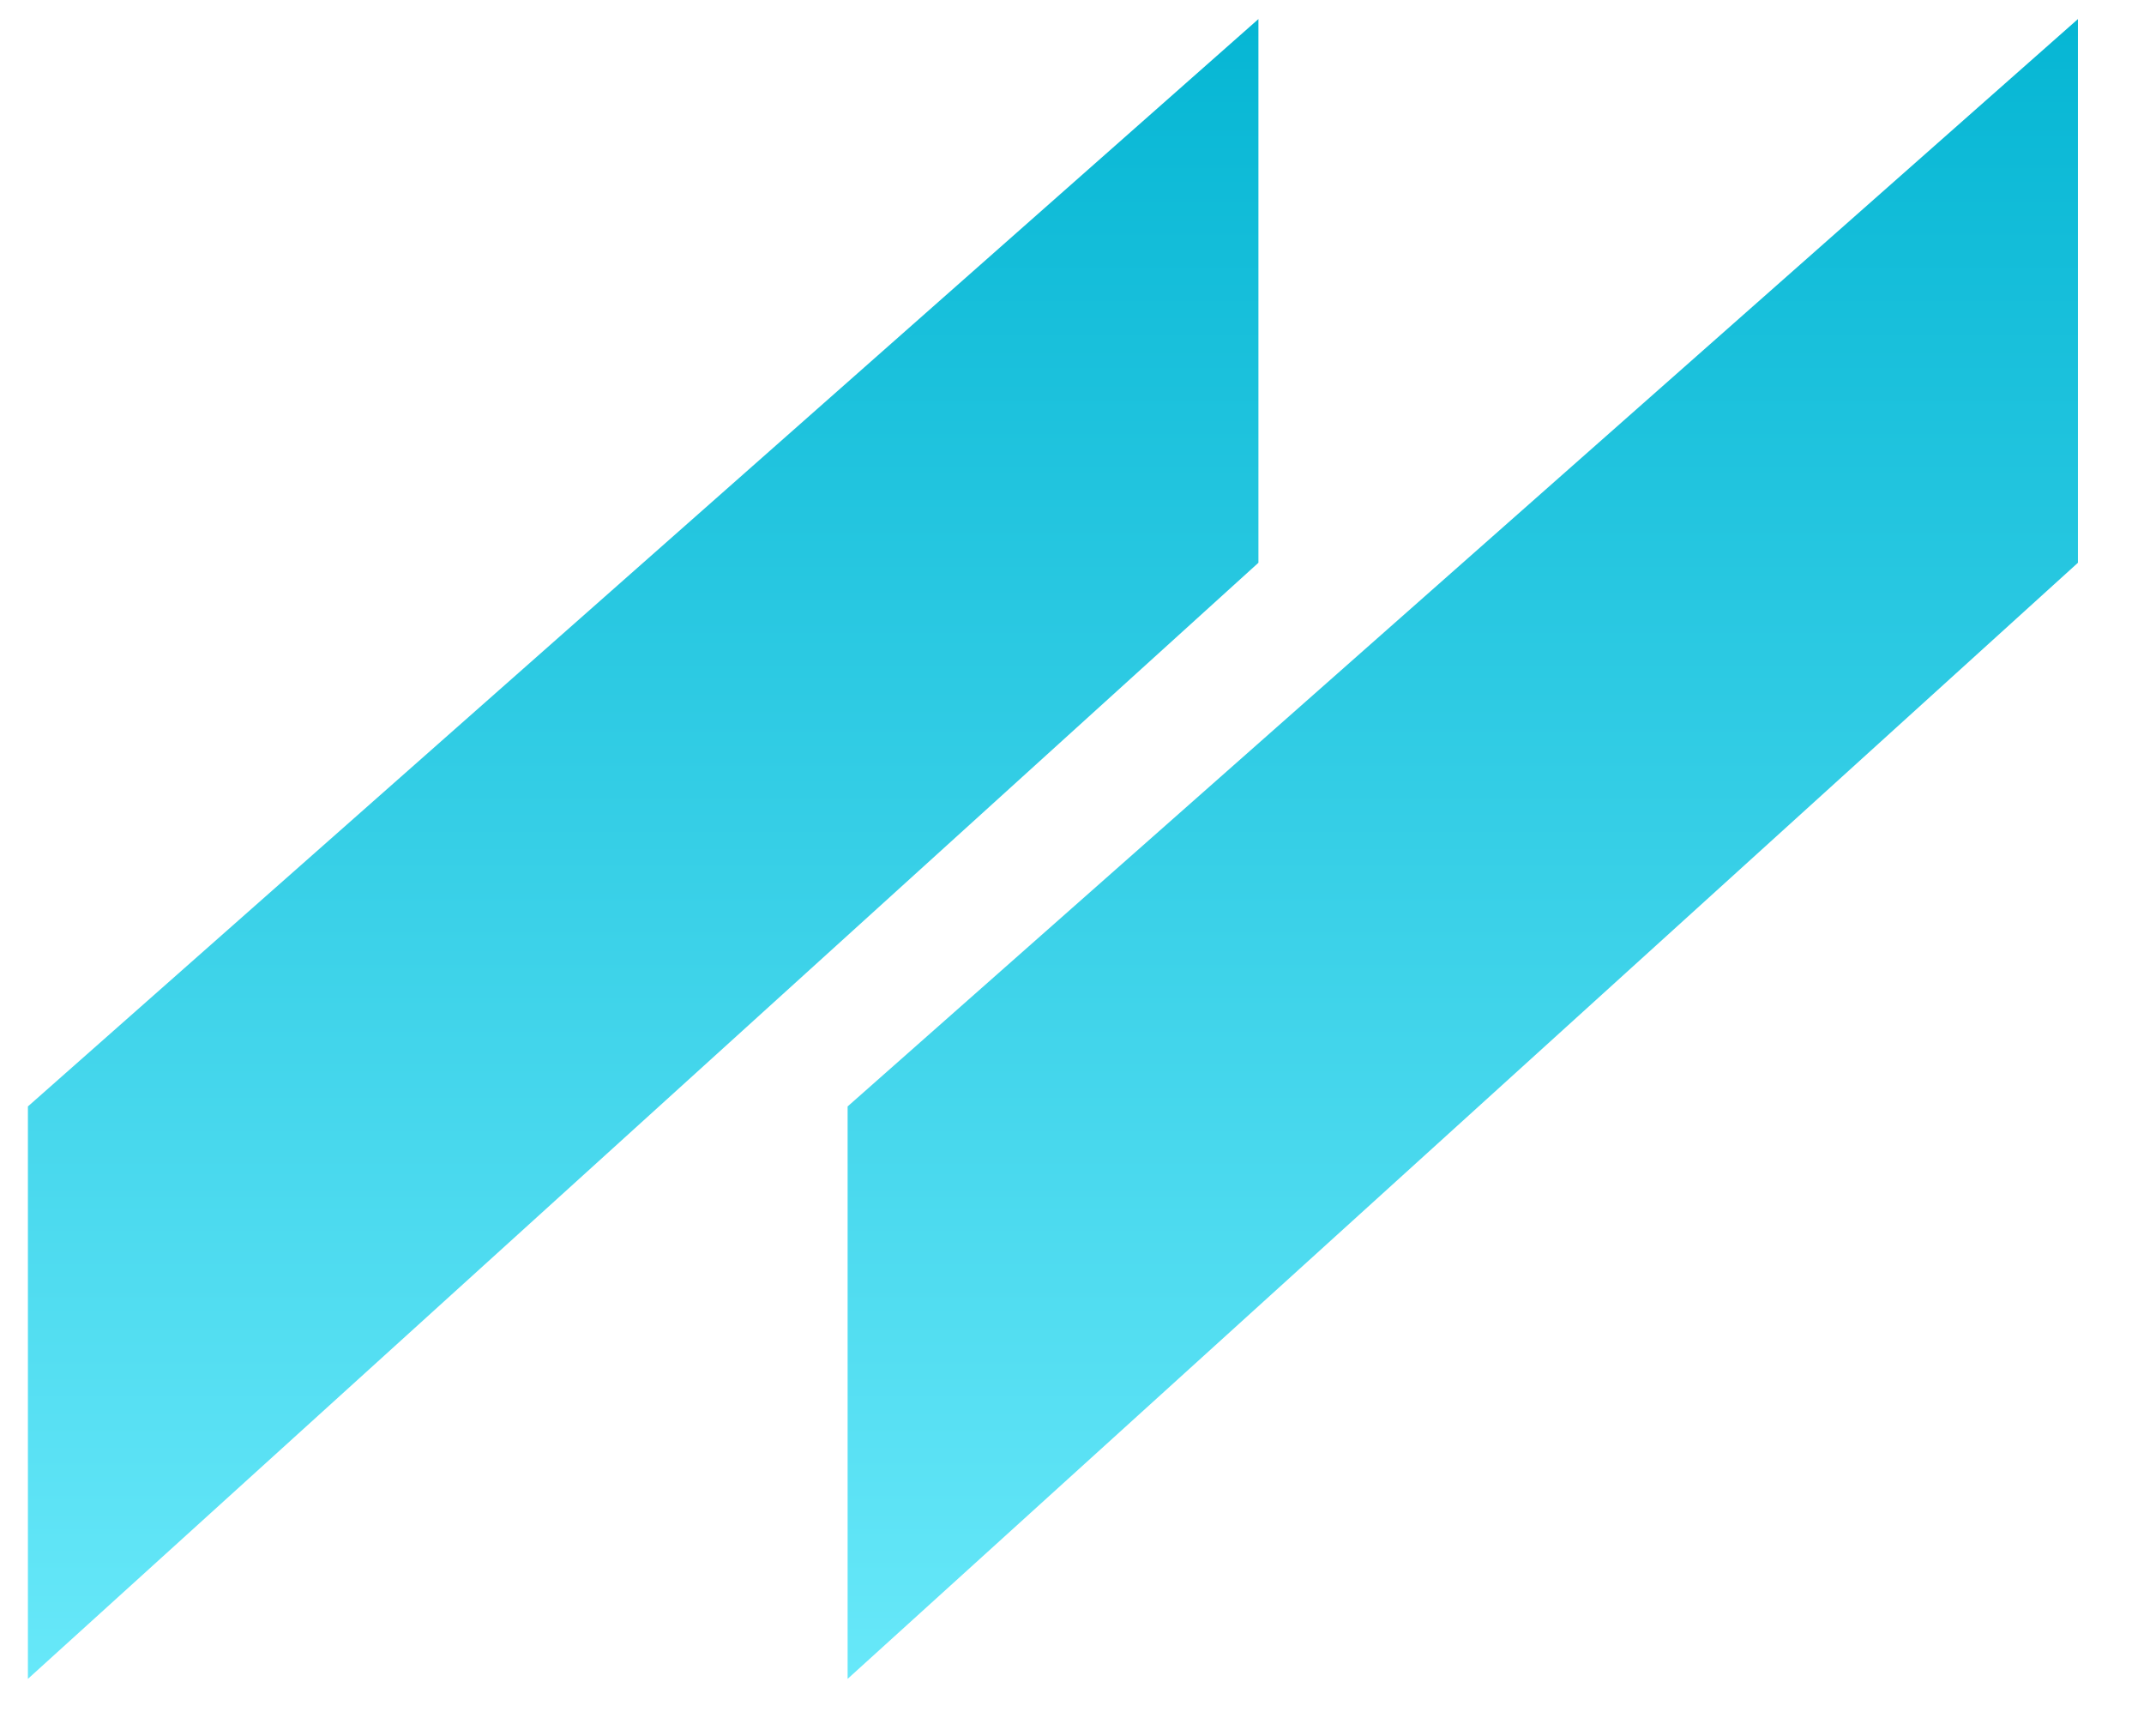
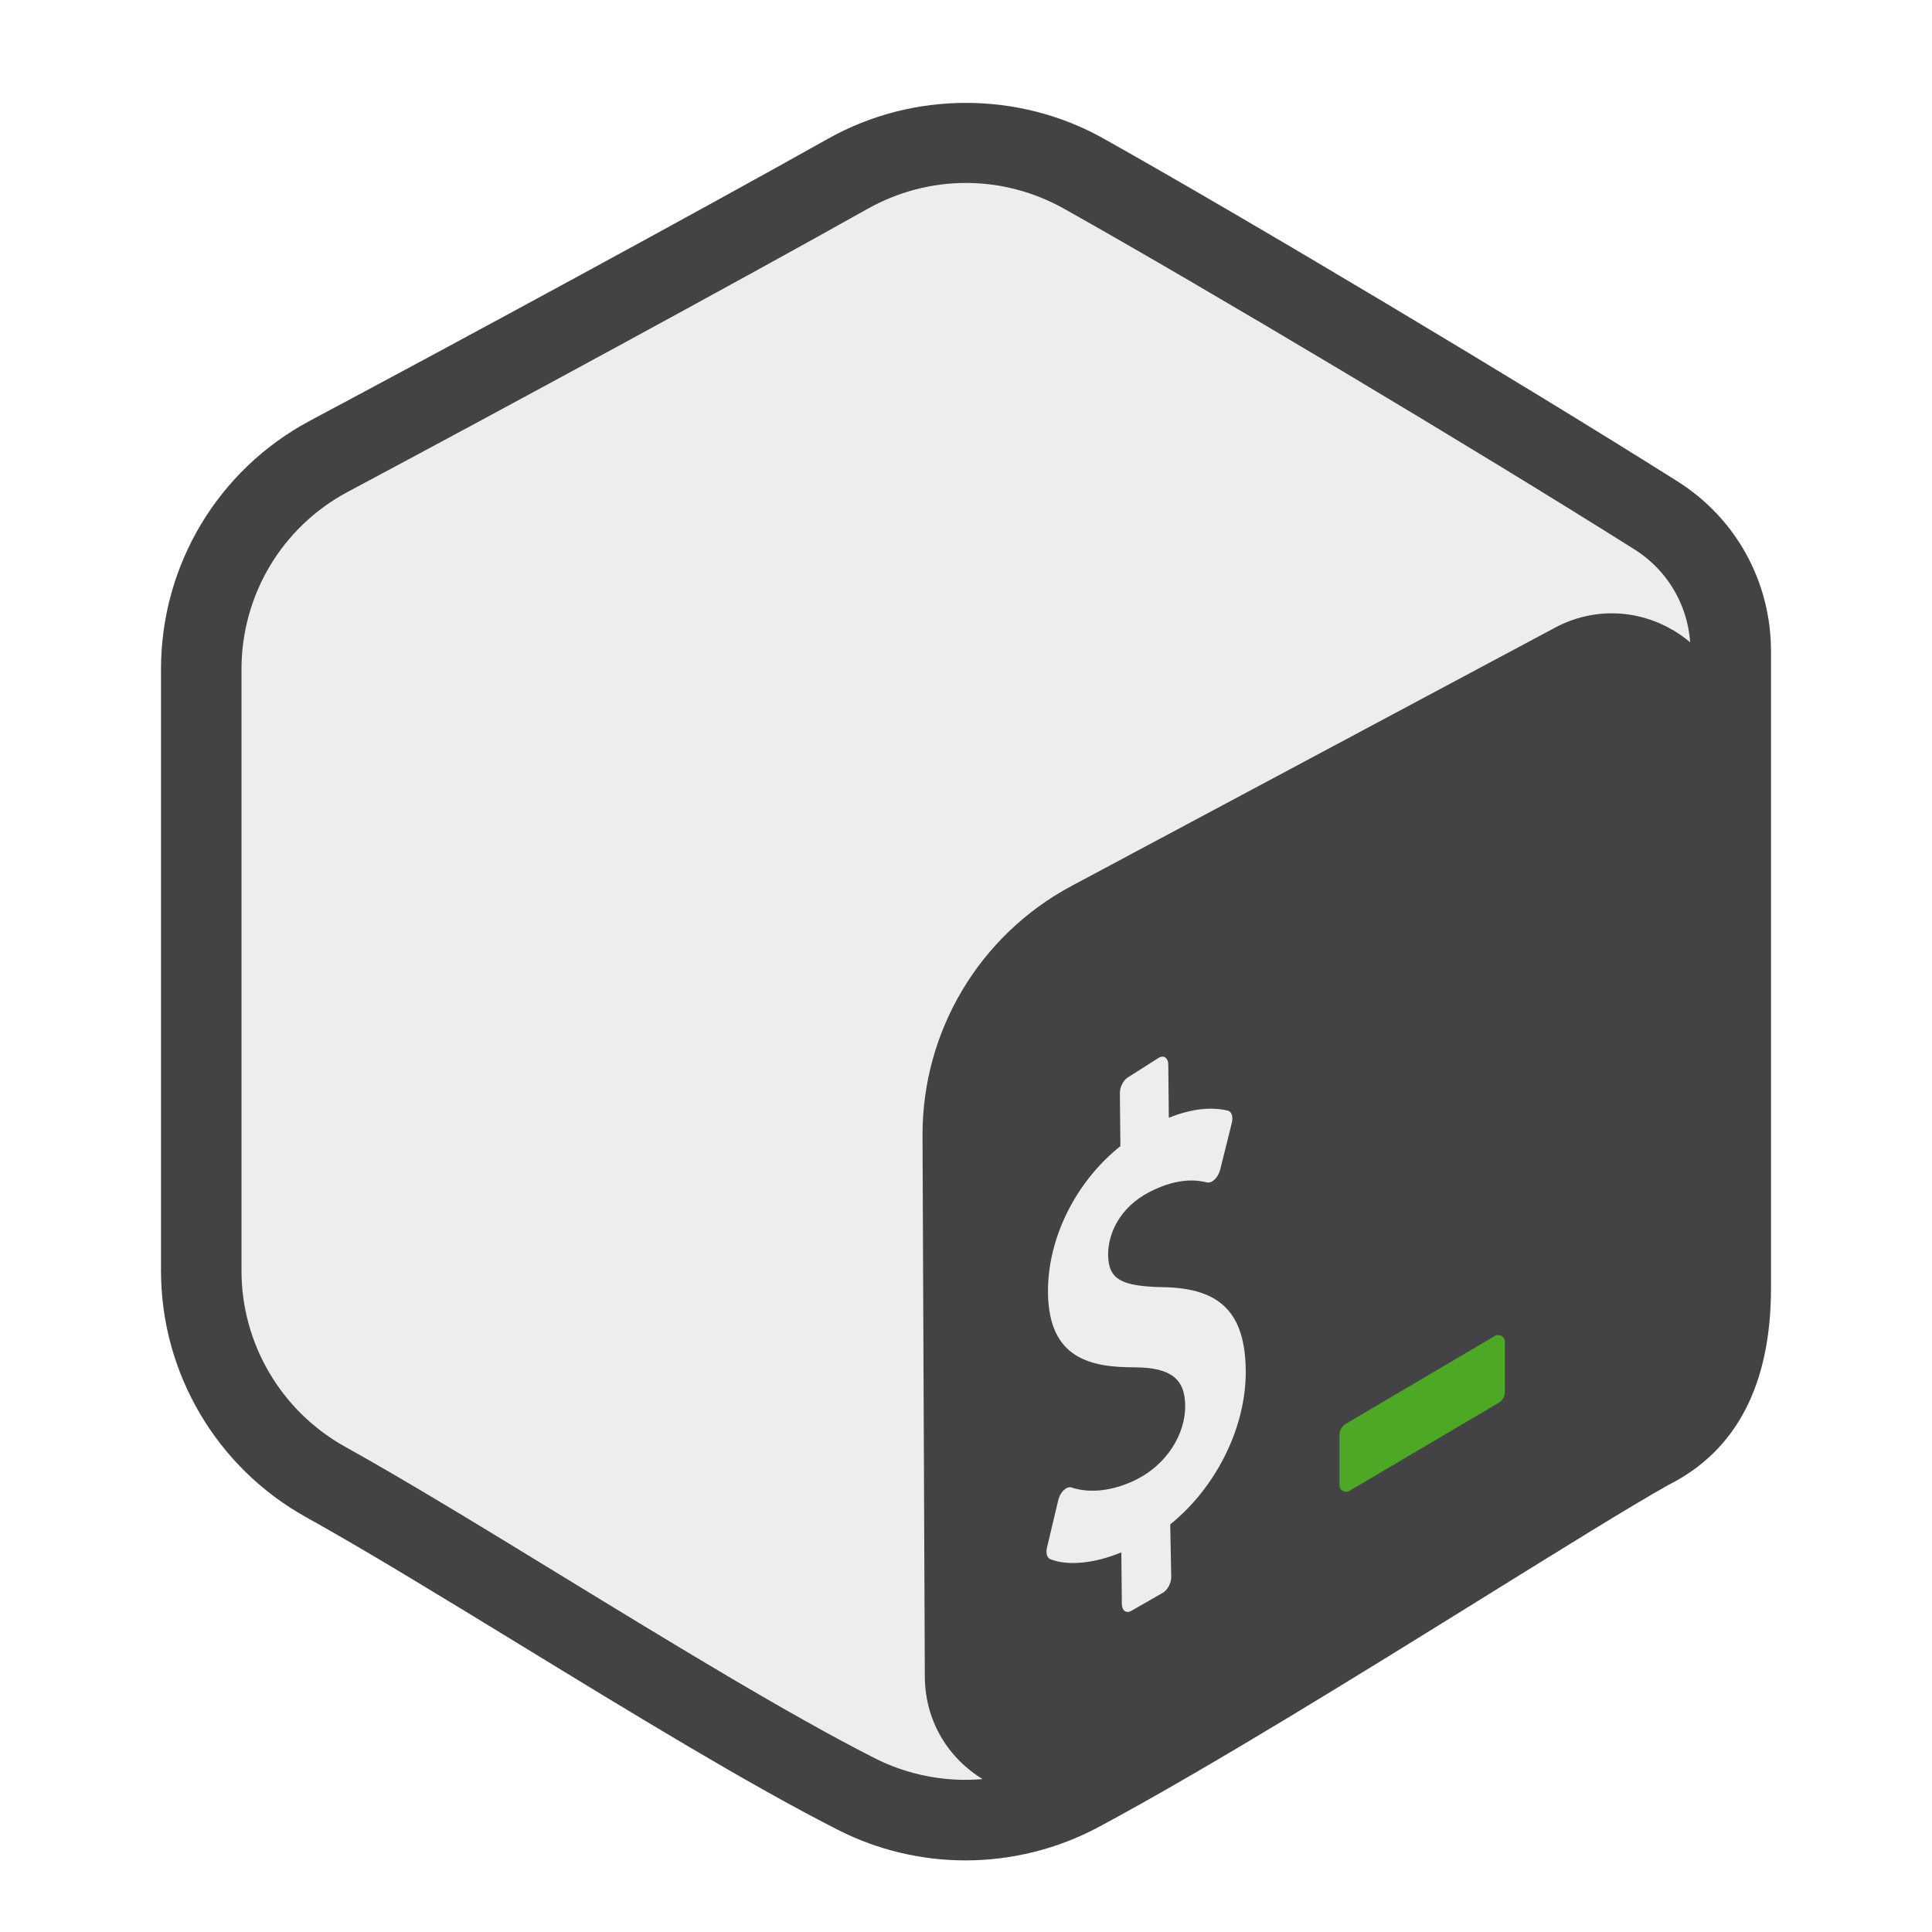
- <svg xmlns="http://www.w3.org/2000/svg" xmlns:xlink="http://www.w3.org/1999/xlink" version="1.1" preserveAspectRatio="xMidYMid meet" viewBox="344.564 330.278 111.737 91.218" width="53.87" height="43.61">
-   <defs>
-     <path d="M453.3 331.28L453.3 359.85L388.64 418.5L388.64 388.42L453.3 331.28Z" id="aFZf6T5ED" />
-     <linearGradient id="gradientb2ThqnP5Op" gradientUnits="userSpaceOnUse" x1="420.97" y1="331.28" x2="420.97" y2="418.5">
-       <stop style="stop-color: #06b6d4;stop-opacity: 1" offset="0%" />
-       <stop style="stop-color: #67e8f9;stop-opacity: 1" offset="100%" />
-     </linearGradient>
-     <path d="M410.23 331.28L410.23 359.85L345.56 418.5L345.56 388.42L410.23 331.28Z" id="a9fehgwfM" />
-     <linearGradient id="gradientk1wNV9Ostb" gradientUnits="userSpaceOnUse" x1="377.89" y1="331.28" x2="377.89" y2="418.5">
-       <stop style="stop-color: #06b6d4;stop-opacity: 1" offset="0%" />
-       <stop style="stop-color: #67e8f9;stop-opacity: 1" offset="100%" />
-     </linearGradient>
-   </defs>
-   <g>
-     <g>
-       <use xlink:href="#aFZf6T5ED" opacity="1" fill="url(#gradientb2ThqnP5Op)" />
-     </g>
-     <g>
-       <use xlink:href="#a9fehgwfM" opacity="1" fill="url(#gradientk1wNV9Ostb)" />
-     </g>
-   </g>
+ <svg xmlns="http://www.w3.org/2000/svg" viewBox="0 0 48 48" width="48px" height="48px" fill-rule="evenodd" clip-rule="evenodd" baseProfile="basic">
+   <path fill="#ededed" fill-rule="evenodd" d="M22.903,3.286c0.679-0.381,1.515-0.381,2.193,0 c3.355,1.883,13.451,7.551,16.807,9.434C42.582,13.1,43,13.804,43,14.566c0,3.766,0,15.101,0,18.867 c0,0.762-0.418,1.466-1.097,1.847c-3.355,1.883-13.451,7.551-16.807,9.434c-0.679,0.381-1.515,0.381-2.193,0 c-3.355-1.883-13.451-7.551-16.807-9.434C5.418,34.899,5,34.196,5,33.434c0-3.766,0-15.101,0-18.867 c0-0.762,0.418-1.466,1.097-1.847C9.451,10.837,19.549,5.169,22.903,3.286z" clip-rule="evenodd" />
+   <path fill="#434345" d="M23.987,46.221c-1.085,0-2.171-0.252-3.165-0.757c-2.22-1.127-5.118-2.899-7.921-4.613 c-1.973-1.206-3.836-2.346-5.297-3.157C5.381,36.458,4,34.113,4,31.572V16.627c0-2.59,1.417-4.955,3.699-6.173 c3.733-1.989,9.717-5.234,12.878-7.01h0c2.11-1.184,4.733-1.184,6.844,0c3.576,2.007,10.369,6.064,14.252,8.513 C43.13,12.874,44,14.453,44,16.182V32c0,2.4-0.859,4.048-2.553,4.895c-0.944,0.531-2.628,1.576-4.578,2.787 c-3.032,1.882-6.806,4.225-9.564,5.705C26.27,45.942,25.128,46.221,23.987,46.221z M21.556,5.188 C18.384,6.97,12.382,10.226,8.64,12.22C7.012,13.088,6,14.776,6,16.627v14.945c0,1.814,0.987,3.49,2.576,4.373 c1.498,0.832,3.378,1.981,5.369,3.199c2.77,1.693,5.634,3.445,7.783,4.536c1.458,0.739,3.188,0.717,4.631-0.056 c2.703-1.451,6.447-3.775,9.456-5.643c1.97-1.223,3.671-2.279,4.696-2.854C41.835,34.464,42,33.109,42,32V16.182 c0-1.037-0.521-1.983-1.392-2.532c-3.862-2.435-10.613-6.467-14.165-8.461C24.913,4.331,23.086,4.331,21.556,5.188L21.556,5.188z" />
+   <path fill="#434345" d="M22.977,41.654l-0.057-13.438c-0.011-2.594,1.413-4.981,3.701-6.204l12.01-6.416 c1.998-1.068,4.414,0.38,4.414,2.646v14.73c0,1.041-0.54,2.008-1.426,2.554l-14.068,8.668 C25.557,45.424,22.987,43.996,22.977,41.654z" />
+   <path fill="#ededed" d="M28.799,26.274c0.123-0.063,0.225,0.014,0.227,0.176l0.013,1.32 c0.552-0.219,1.032-0.278,1.467-0.177c0.095,0.024,0.136,0.153,0.098,0.306l-0.291,1.169c-0.024,0.089-0.072,0.178-0.132,0.233 c-0.026,0.025-0.052,0.044-0.077,0.057c-0.04,0.02-0.078,0.026-0.114,0.019c-0.199-0.045-0.671-0.148-1.413,0.228 c-0.778,0.395-1.051,1.071-1.046,1.573c0.007,0.601,0.315,0.783,1.377,0.802c1.416,0.023,2.027,0.643,2.042,2.067 c0.016,1.402-0.733,2.905-1.876,3.826l0.025,1.308c0.001,0.157-0.1,0.338-0.225,0.4l-0.775,0.445 c-0.123,0.063-0.225-0.014-0.227-0.172l-0.013-1.286c-0.664,0.276-1.334,0.342-1.763,0.17c-0.082-0.032-0.117-0.152-0.084-0.288 l0.28-1.181c0.022-0.092,0.071-0.186,0.138-0.246c0.023-0.023,0.048-0.04,0.072-0.053c0.044-0.022,0.087-0.027,0.124-0.013 c0.462,0.155,1.053,0.082,1.622-0.206c0.722-0.365,1.206-1.102,1.198-1.834c-0.007-0.664-0.366-0.939-1.241-0.946 c-1.113,0.002-2.151-0.216-2.168-1.855c-0.014-1.35,0.688-2.753,1.799-3.641l-0.013-1.319c-0.001-0.162,0.098-0.34,0.225-0.405 L28.799,26.274z" />
+   <path fill="#4da925" d="M37.226,34.857l-3.704,2.185c-0.109,0.061-0.244-0.019-0.244-0.143v-1.252 c0-0.113,0.061-0.217,0.16-0.273l3.704-2.185c0.111-0.061,0.246,0.019,0.246,0.145v1.248 C37.388,34.697,37.326,34.801,37.226,34.857" />
</svg>
